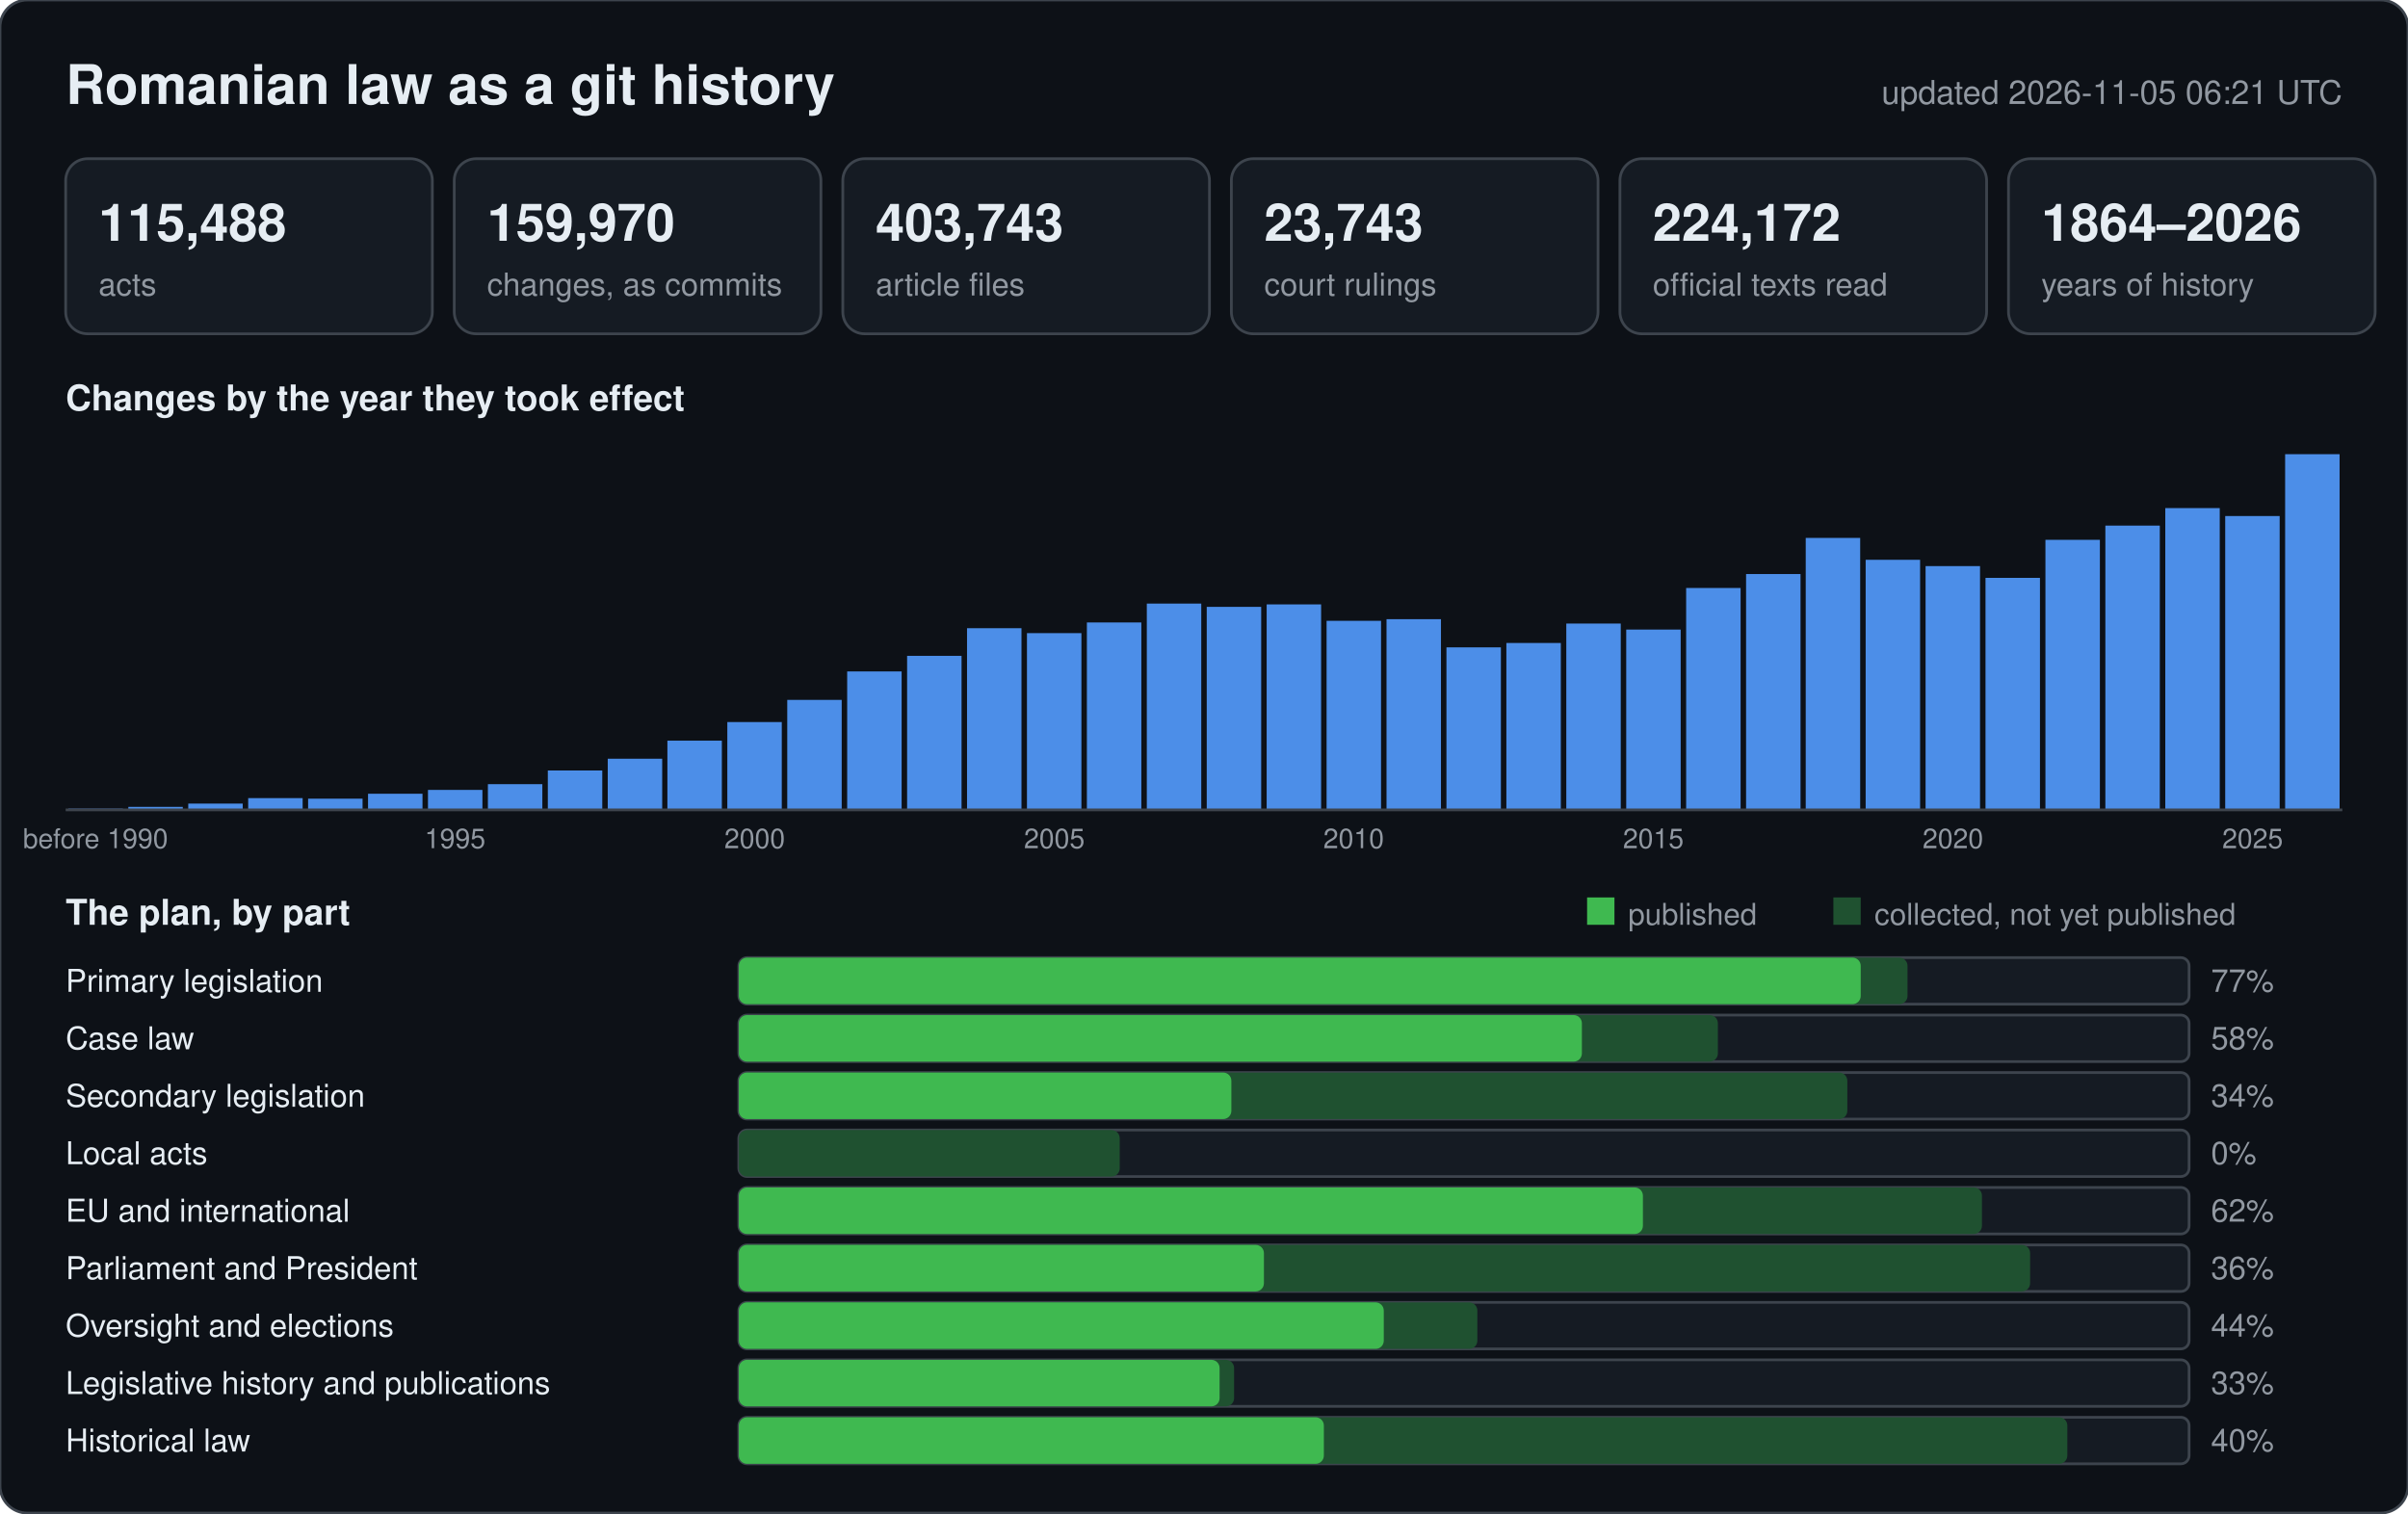
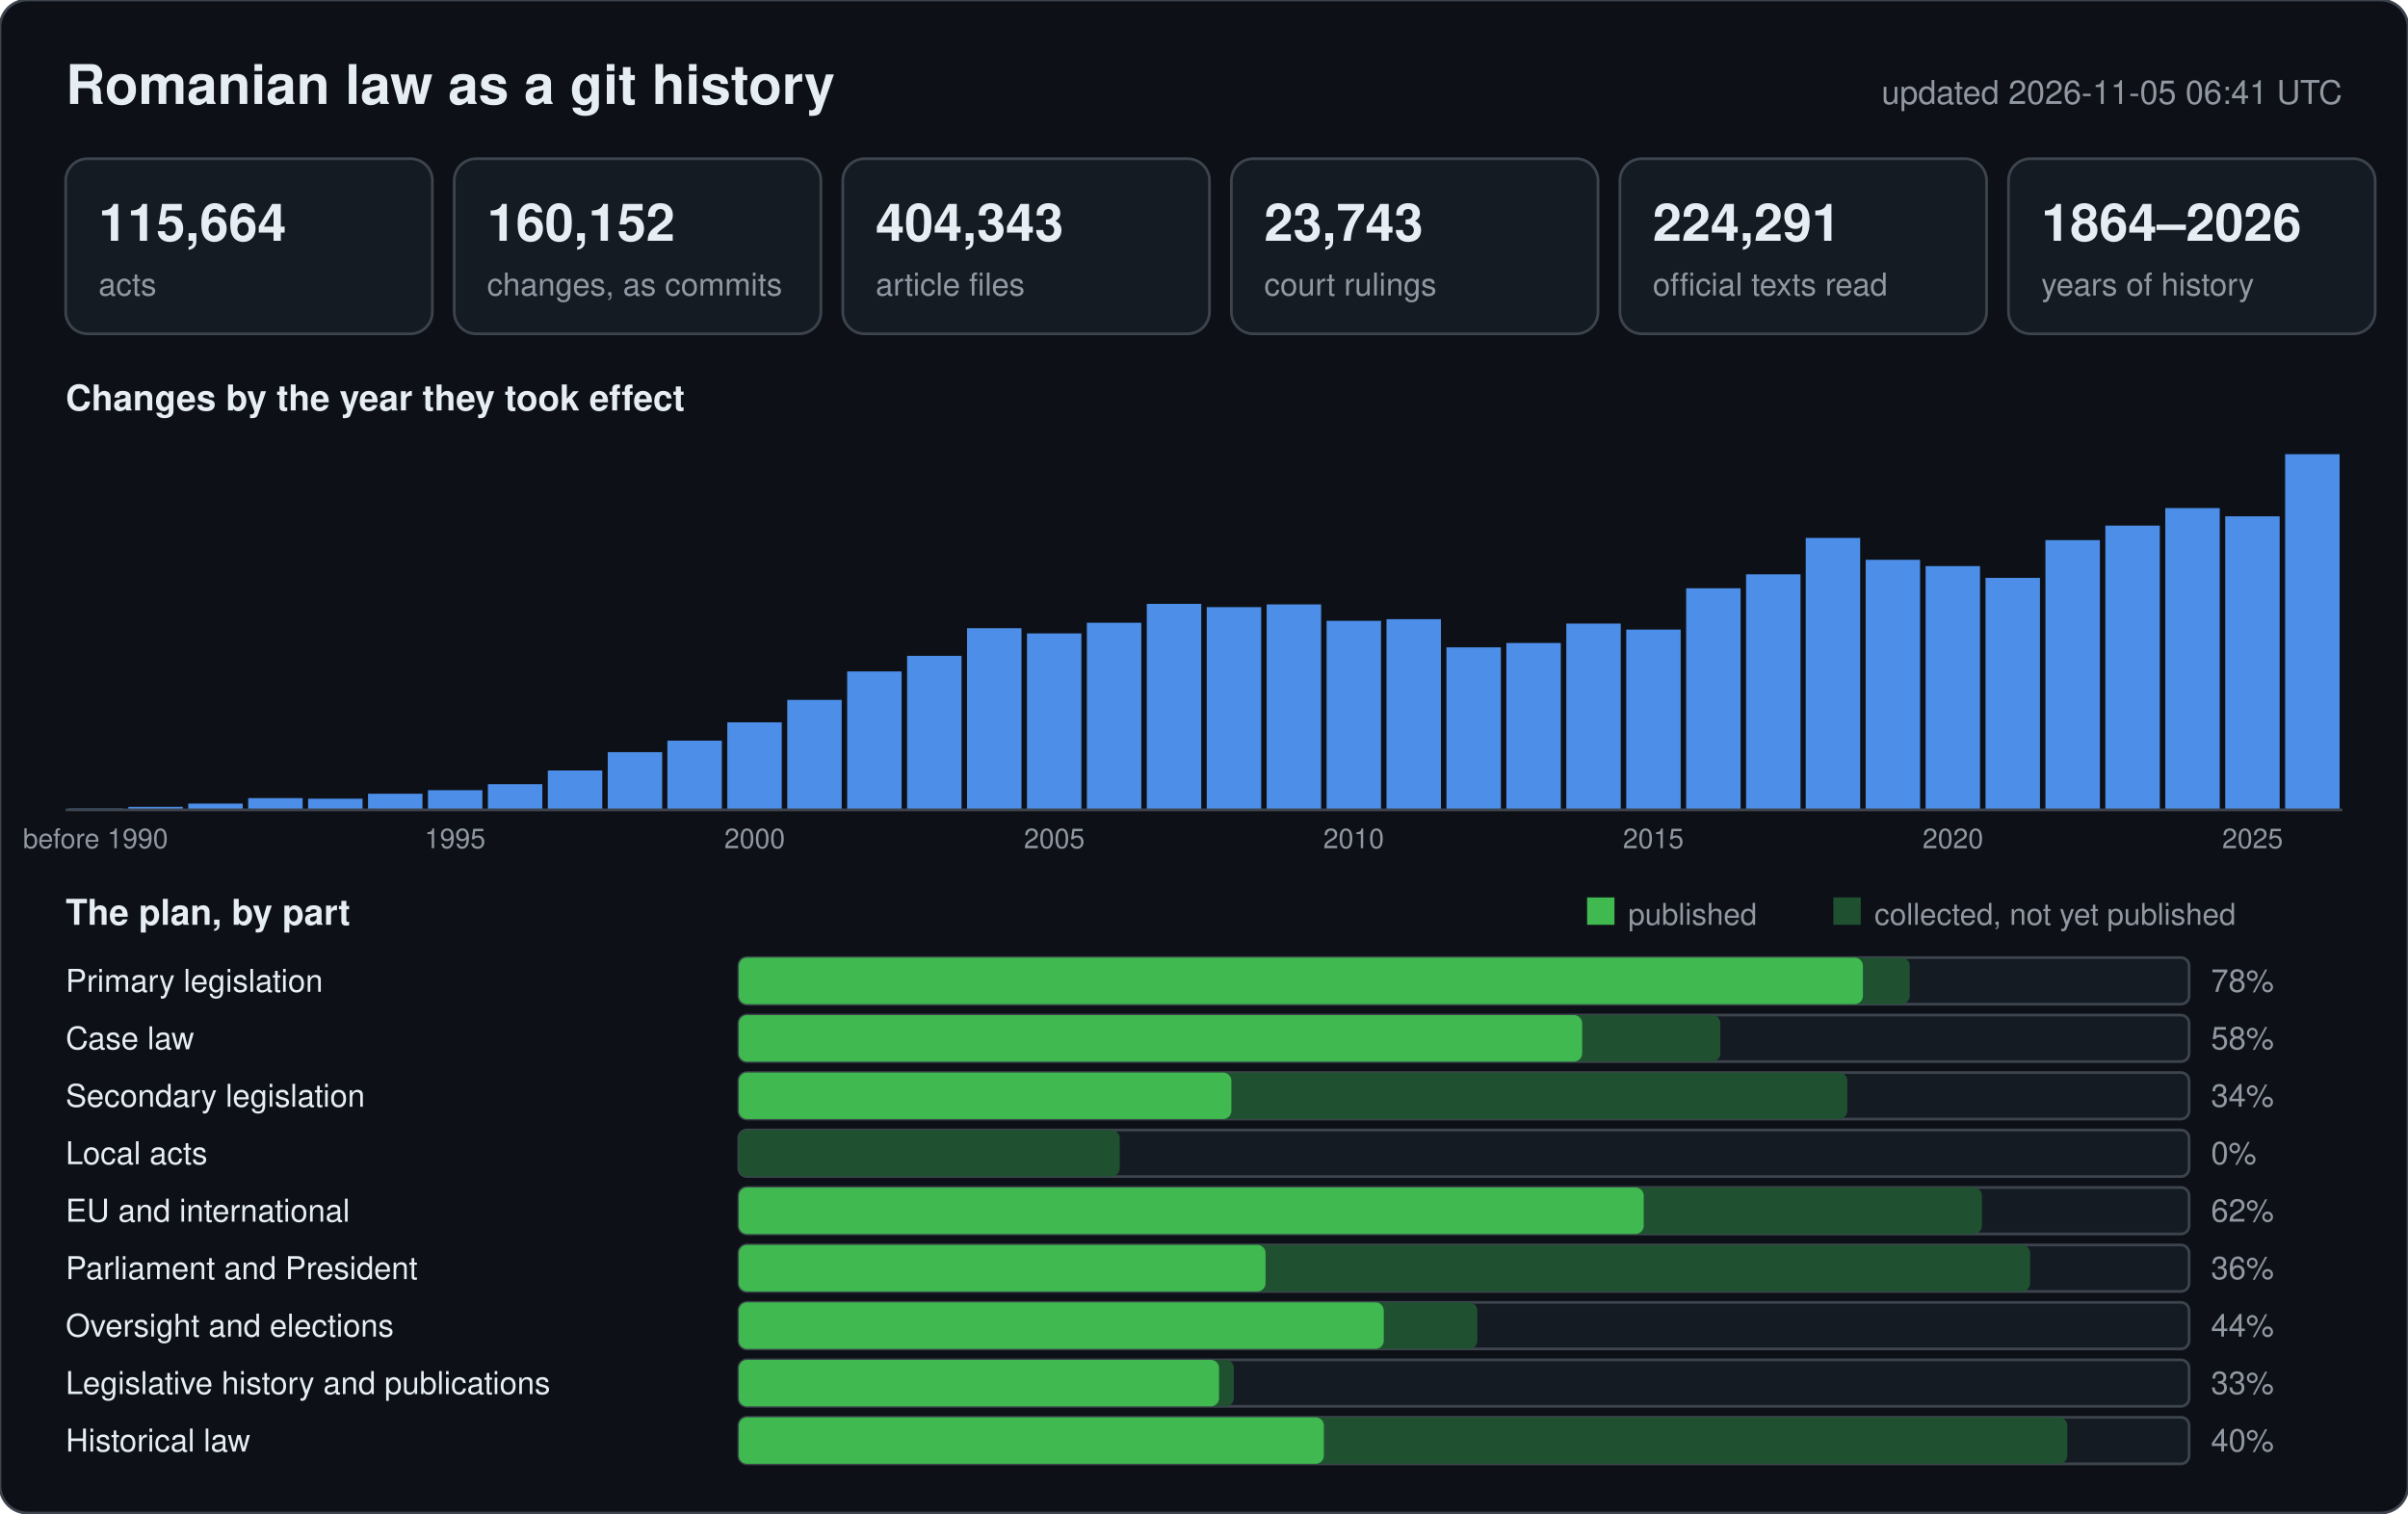
<svg xmlns="http://www.w3.org/2000/svg" width="880" height="553" viewBox="0 0 880 553" font-family="-apple-system,BlinkMacSystemFont,Segoe UI,Helvetica,Arial,sans-serif">
  <rect width="880" height="553" rx="10" fill="#0d1117" stroke="#3d444d" />
  <text x="24" y="38" font-size="20" font-weight="600" fill="#e6edf3">Romanian law as a git history</text>
-   <text x="856" y="38" font-size="12" text-anchor="end" fill="#9198a1">updated 2026-11-05 06:21 UTC</text>
+   <text x="856" y="38" font-size="12" text-anchor="end" fill="#9198a1">updated 2026-11-05 06:41 UTC</text>
  <rect x="24" y="58" width="134" height="64" rx="8" fill="#151b23" stroke="#3d444d" />
-   <text x="36" y="88" font-size="19" font-weight="600" fill="#e6edf3">115,488</text>
+   <text x="36" y="88" font-size="19" font-weight="600" fill="#e6edf3">115,664</text>
  <text x="36" y="108" font-size="11.5" fill="#9198a1">acts</text>
  <rect x="166" y="58" width="134" height="64" rx="8" fill="#151b23" stroke="#3d444d" />
-   <text x="178" y="88" font-size="19" font-weight="600" fill="#e6edf3">159,970</text>
+   <text x="178" y="88" font-size="19" font-weight="600" fill="#e6edf3">160,152</text>
  <text x="178" y="108" font-size="11.5" fill="#9198a1">changes, as commits</text>
  <rect x="308" y="58" width="134" height="64" rx="8" fill="#151b23" stroke="#3d444d" />
-   <text x="320" y="88" font-size="19" font-weight="600" fill="#e6edf3">403,743</text>
+   <text x="320" y="88" font-size="19" font-weight="600" fill="#e6edf3">404,343</text>
  <text x="320" y="108" font-size="11.5" fill="#9198a1">article files</text>
  <rect x="450" y="58" width="134" height="64" rx="8" fill="#151b23" stroke="#3d444d" />
  <text x="462" y="88" font-size="19" font-weight="600" fill="#e6edf3">23,743</text>
  <text x="462" y="108" font-size="11.5" fill="#9198a1">court rulings</text>
  <rect x="592" y="58" width="134" height="64" rx="8" fill="#151b23" stroke="#3d444d" />
-   <text x="604" y="88" font-size="19" font-weight="600" fill="#e6edf3">224,172</text>
+   <text x="604" y="88" font-size="19" font-weight="600" fill="#e6edf3">224,291</text>
  <text x="604" y="108" font-size="11.5" fill="#9198a1">official texts read</text>
  <rect x="734" y="58" width="134" height="64" rx="8" fill="#151b23" stroke="#3d444d" />
  <text x="746" y="88" font-size="19" font-weight="600" fill="#e6edf3">1864–2026</text>
  <text x="746" y="108" font-size="11.5" fill="#9198a1">years of history</text>
  <text x="24" y="150" font-size="13" font-weight="600" fill="#e6edf3">Changes by the year they took effect</text>
  <rect x="25.0" y="295.4" width="19.9" height="0.6" fill="#2b4a75" />
  <text x="34.9" y="310" font-size="10" text-anchor="middle" fill="#9198a1">before 1990</text>
  <rect x="46.9" y="294.9" width="19.9" height="1.1" fill="#4c8ee8" />
  <rect x="68.8" y="293.7" width="19.9" height="2.3" fill="#4c8ee8" />
  <rect x="90.7" y="291.7" width="19.9" height="4.3" fill="#4c8ee8" />
  <rect x="112.6" y="291.9" width="19.9" height="4.1" fill="#4c8ee8" />
  <rect x="134.5" y="290.1" width="19.9" height="5.9" fill="#4c8ee8" />
-   <rect x="156.4" y="288.7" width="19.9" height="7.3" fill="#4c8ee8" />
+   <rect x="156.4" y="288.8" width="19.9" height="7.2" fill="#4c8ee8" />
  <text x="166.3" y="310" font-size="10" text-anchor="middle" fill="#9198a1">1995</text>
  <rect x="178.3" y="286.6" width="19.9" height="9.4" fill="#4c8ee8" />
  <rect x="200.2" y="281.6" width="19.9" height="14.4" fill="#4c8ee8" />
-   <rect x="222.1" y="277.3" width="19.9" height="18.7" fill="#4c8ee8" />
+   <rect x="222.1" y="274.9" width="19.9" height="21.1" fill="#4c8ee8" />
  <rect x="243.9" y="270.7" width="19.9" height="25.3" fill="#4c8ee8" />
-   <rect x="265.8" y="263.9" width="19.9" height="32.1" fill="#4c8ee8" />
+   <rect x="265.8" y="264.0" width="19.9" height="32.0" fill="#4c8ee8" />
  <text x="275.8" y="310" font-size="10" text-anchor="middle" fill="#9198a1">2000</text>
  <rect x="287.7" y="255.8" width="19.9" height="40.2" fill="#4c8ee8" />
  <rect x="309.6" y="245.4" width="19.9" height="50.6" fill="#4c8ee8" />
  <rect x="331.5" y="239.7" width="19.9" height="56.3" fill="#4c8ee8" />
  <rect x="353.4" y="229.6" width="19.9" height="66.4" fill="#4c8ee8" />
-   <rect x="375.3" y="231.4" width="19.9" height="64.6" fill="#4c8ee8" />
+   <rect x="375.3" y="231.5" width="19.9" height="64.5" fill="#4c8ee8" />
  <text x="385.3" y="310" font-size="10" text-anchor="middle" fill="#9198a1">2005</text>
-   <rect x="397.2" y="227.5" width="19.9" height="68.5" fill="#4c8ee8" />
-   <rect x="419.1" y="220.6" width="19.9" height="75.4" fill="#4c8ee8" />
-   <rect x="441.0" y="221.8" width="19.9" height="74.2" fill="#4c8ee8" />
+   <rect x="397.2" y="227.6" width="19.9" height="68.4" fill="#4c8ee8" />
+   <rect x="419.1" y="220.7" width="19.9" height="75.3" fill="#4c8ee8" />
+   <rect x="441.0" y="221.9" width="19.9" height="74.1" fill="#4c8ee8" />
  <rect x="462.9" y="220.9" width="19.9" height="75.1" fill="#4c8ee8" />
  <rect x="484.8" y="226.9" width="19.9" height="69.1" fill="#4c8ee8" />
  <text x="494.7" y="310" font-size="10" text-anchor="middle" fill="#9198a1">2010</text>
  <rect x="506.7" y="226.3" width="19.9" height="69.7" fill="#4c8ee8" />
  <rect x="528.6" y="236.6" width="19.9" height="59.4" fill="#4c8ee8" />
  <rect x="550.5" y="235.0" width="19.9" height="61.0" fill="#4c8ee8" />
  <rect x="572.4" y="227.9" width="19.9" height="68.1" fill="#4c8ee8" />
  <rect x="594.3" y="230.1" width="19.9" height="65.9" fill="#4c8ee8" />
  <text x="604.2" y="310" font-size="10" text-anchor="middle" fill="#9198a1">2015</text>
-   <rect x="616.2" y="214.9" width="19.9" height="81.1" fill="#4c8ee8" />
-   <rect x="638.1" y="209.8" width="19.9" height="86.2" fill="#4c8ee8" />
+   <rect x="616.2" y="215.0" width="19.9" height="81.0" fill="#4c8ee8" />
+   <rect x="638.1" y="209.9" width="19.9" height="86.1" fill="#4c8ee8" />
  <rect x="659.9" y="196.6" width="19.9" height="99.4" fill="#4c8ee8" />
  <rect x="681.8" y="204.6" width="19.9" height="91.4" fill="#4c8ee8" />
  <rect x="703.7" y="206.9" width="19.9" height="89.1" fill="#4c8ee8" />
  <text x="713.7" y="310" font-size="10" text-anchor="middle" fill="#9198a1">2020</text>
  <rect x="725.6" y="211.2" width="19.9" height="84.8" fill="#4c8ee8" />
-   <rect x="747.5" y="197.3" width="19.9" height="98.7" fill="#4c8ee8" />
+   <rect x="747.5" y="197.4" width="19.9" height="98.6" fill="#4c8ee8" />
  <rect x="769.4" y="192.1" width="19.9" height="103.9" fill="#4c8ee8" />
  <rect x="791.3" y="185.7" width="19.9" height="110.3" fill="#4c8ee8" />
-   <rect x="813.2" y="188.6" width="19.9" height="107.4" fill="#4c8ee8" />
+   <rect x="813.2" y="188.7" width="19.9" height="107.3" fill="#4c8ee8" />
  <text x="823.2" y="310" font-size="10" text-anchor="middle" fill="#9198a1">2025</text>
  <rect x="835.1" y="166.0" width="19.9" height="130.0" fill="#4c8ee8" />
  <line x1="24" y1="296" x2="856" y2="296" stroke="#3d444d" />
  <text x="24" y="338" font-size="13" font-weight="600" fill="#e6edf3">The plan, by part</text>
  <rect x="580" y="328" width="10" height="10" fill="#3fb950" />
  <text x="595" y="338" font-size="11" fill="#9198a1">published</text>
  <rect x="670" y="328" width="10" height="10" fill="#1f5130" />
  <text x="685" y="338" font-size="11" fill="#9198a1">collected, not yet published</text>
  <text x="24" y="362.5" font-size="11.5" fill="#e6edf3">Primary legislation</text>
  <rect x="270" y="350" width="530" height="17" rx="3" fill="#151b23" stroke="#3d444d" />
-   <rect x="270" y="350" width="427.1" height="17" rx="3" fill="#1f5130" />
-   <rect x="270" y="350" width="410.0" height="17" rx="3" fill="#3fb950" />
-   <text x="808" y="362.5" font-size="11.5" fill="#9198a1">77%</text>
+   <rect x="270" y="350" width="427.9" height="17" rx="3" fill="#1f5130" />
+   <rect x="270" y="350" width="410.8" height="17" rx="3" fill="#3fb950" />
+   <text x="808" y="362.5" font-size="11.5" fill="#9198a1">78%</text>
  <text x="24" y="383.5" font-size="11.5" fill="#e6edf3">Case law</text>
  <rect x="270" y="371" width="530" height="17" rx="3" fill="#151b23" stroke="#3d444d" />
-   <rect x="270" y="371" width="357.8" height="17" rx="3" fill="#1f5130" />
-   <rect x="270" y="371" width="308.1" height="17" rx="3" fill="#3fb950" />
+   <rect x="270" y="371" width="358.7" height="17" rx="3" fill="#1f5130" />
+   <rect x="270" y="371" width="308.2" height="17" rx="3" fill="#3fb950" />
  <text x="808" y="383.5" font-size="11.5" fill="#9198a1">58%</text>
  <text x="24" y="404.5" font-size="11.5" fill="#e6edf3">Secondary legislation</text>
  <rect x="270" y="392" width="530" height="17" rx="3" fill="#151b23" stroke="#3d444d" />
  <rect x="270" y="392" width="405.1" height="17" rx="3" fill="#1f5130" />
  <rect x="270" y="392" width="180.0" height="17" rx="3" fill="#3fb950" />
  <text x="808" y="404.5" font-size="11.5" fill="#9198a1">34%</text>
  <text x="24" y="425.5" font-size="11.5" fill="#e6edf3">Local acts</text>
  <rect x="270" y="413" width="530" height="17" rx="3" fill="#151b23" stroke="#3d444d" />
  <rect x="270" y="413" width="139.2" height="17" rx="3" fill="#1f5130" />
  <rect x="270" y="413" width="0.0" height="17" rx="3" fill="#3fb950" />
  <text x="808" y="425.5" font-size="11.5" fill="#9198a1">0%</text>
  <text x="24" y="446.5" font-size="11.5" fill="#e6edf3">EU and international</text>
  <rect x="270" y="434" width="530" height="17" rx="3" fill="#151b23" stroke="#3d444d" />
  <rect x="270" y="434" width="454.3" height="17" rx="3" fill="#1f5130" />
-   <rect x="270" y="434" width="330.4" height="17" rx="3" fill="#3fb950" />
+   <rect x="270" y="434" width="330.7" height="17" rx="3" fill="#3fb950" />
  <text x="808" y="446.5" font-size="11.5" fill="#9198a1">62%</text>
  <text x="24" y="467.5" font-size="11.5" fill="#e6edf3">Parliament and President</text>
  <rect x="270" y="455" width="530" height="17" rx="3" fill="#151b23" stroke="#3d444d" />
  <rect x="270" y="455" width="471.9" height="17" rx="3" fill="#1f5130" />
-   <rect x="270" y="455" width="191.9" height="17" rx="3" fill="#3fb950" />
+   <rect x="270" y="455" width="192.5" height="17" rx="3" fill="#3fb950" />
  <text x="808" y="467.5" font-size="11.5" fill="#9198a1">36%</text>
  <text x="24" y="488.5" font-size="11.5" fill="#e6edf3">Oversight and elections</text>
  <rect x="270" y="476" width="530" height="17" rx="3" fill="#151b23" stroke="#3d444d" />
  <rect x="270" y="476" width="269.9" height="17" rx="3" fill="#1f5130" />
  <rect x="270" y="476" width="235.7" height="17" rx="3" fill="#3fb950" />
  <text x="808" y="488.5" font-size="11.5" fill="#9198a1">44%</text>
  <text x="24" y="509.5" font-size="11.5" fill="#e6edf3">Legislative history and publications</text>
  <rect x="270" y="497" width="530" height="17" rx="3" fill="#151b23" stroke="#3d444d" />
-   <rect x="270" y="497" width="181.0" height="17" rx="3" fill="#1f5130" />
-   <rect x="270" y="497" width="175.7" height="17" rx="3" fill="#3fb950" />
+   <rect x="270" y="497" width="180.9" height="17" rx="3" fill="#1f5130" />
+   <rect x="270" y="497" width="175.5" height="17" rx="3" fill="#3fb950" />
  <text x="808" y="509.5" font-size="11.5" fill="#9198a1">33%</text>
  <text x="24" y="530.5" font-size="11.5" fill="#e6edf3">Historical law</text>
  <rect x="270" y="518" width="530" height="17" rx="3" fill="#151b23" stroke="#3d444d" />
  <rect x="270" y="518" width="485.5" height="17" rx="3" fill="#1f5130" />
  <rect x="270" y="518" width="213.8" height="17" rx="3" fill="#3fb950" />
  <text x="808" y="530.5" font-size="11.5" fill="#9198a1">40%</text>
</svg>
